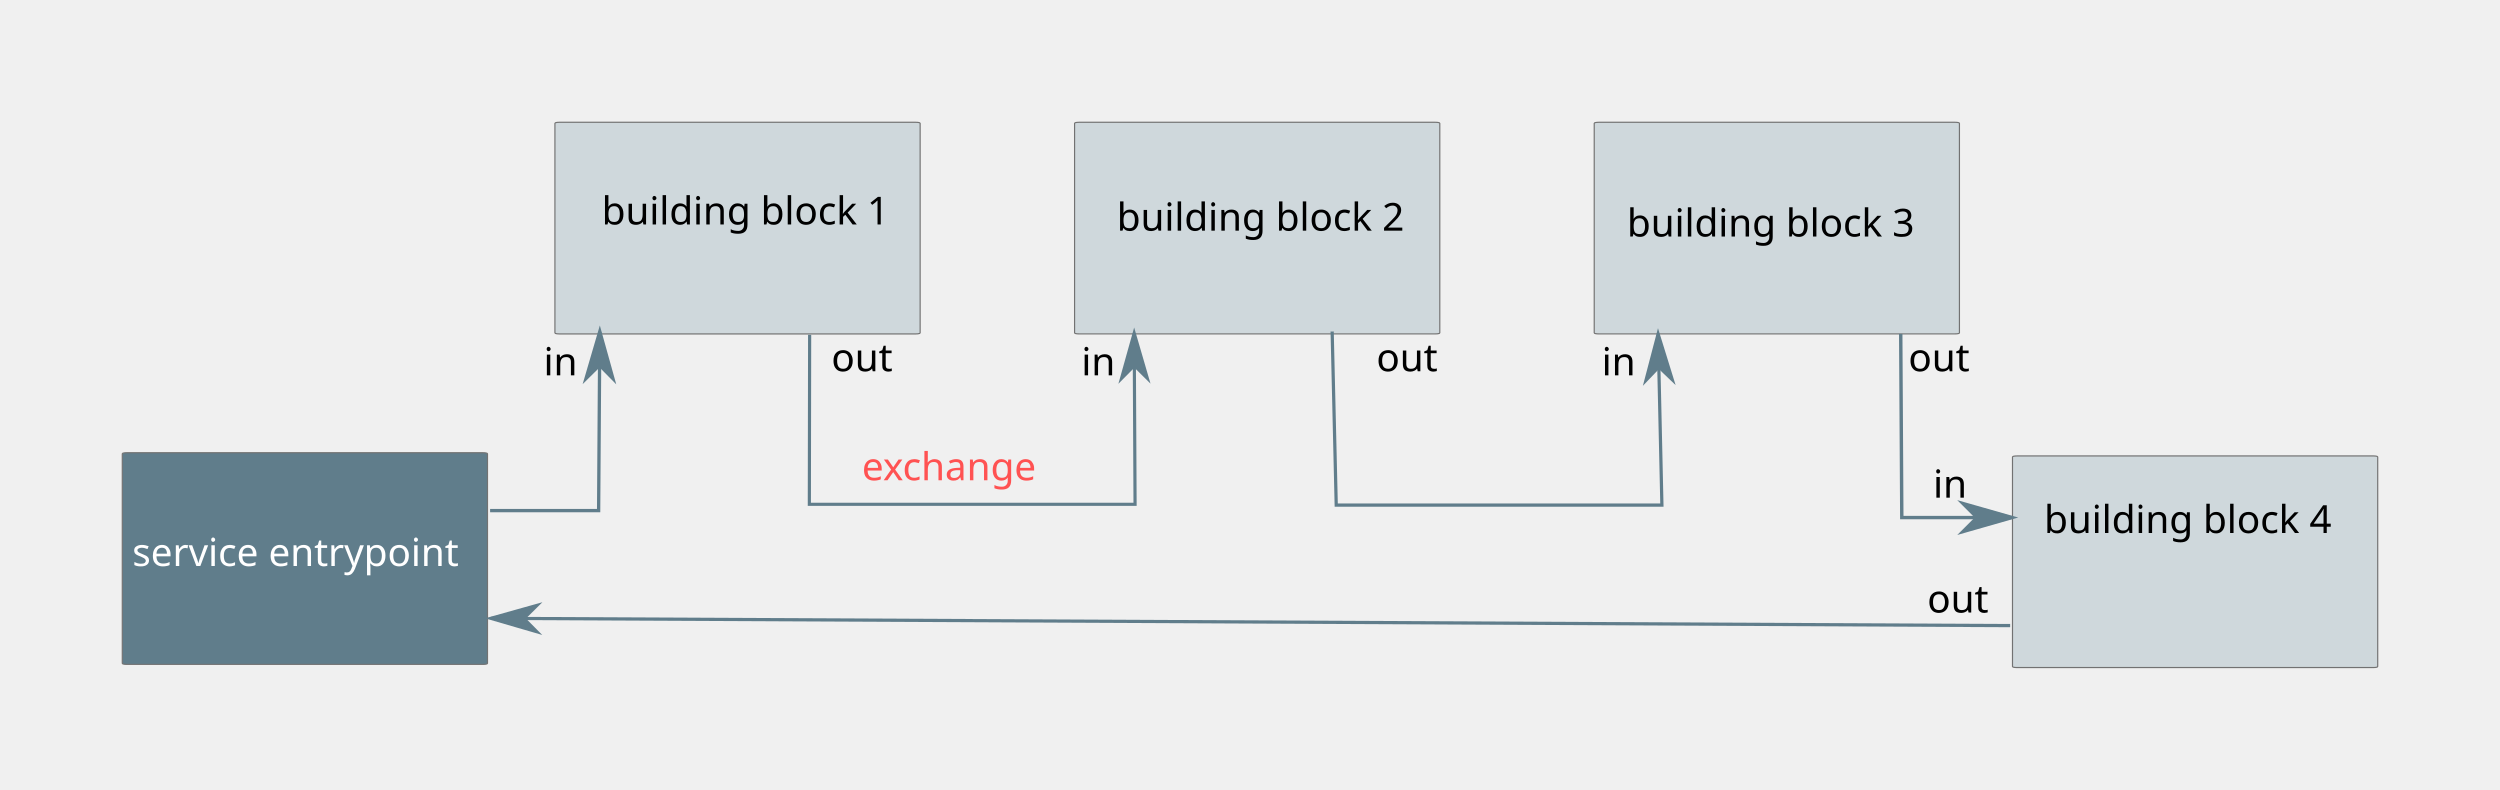
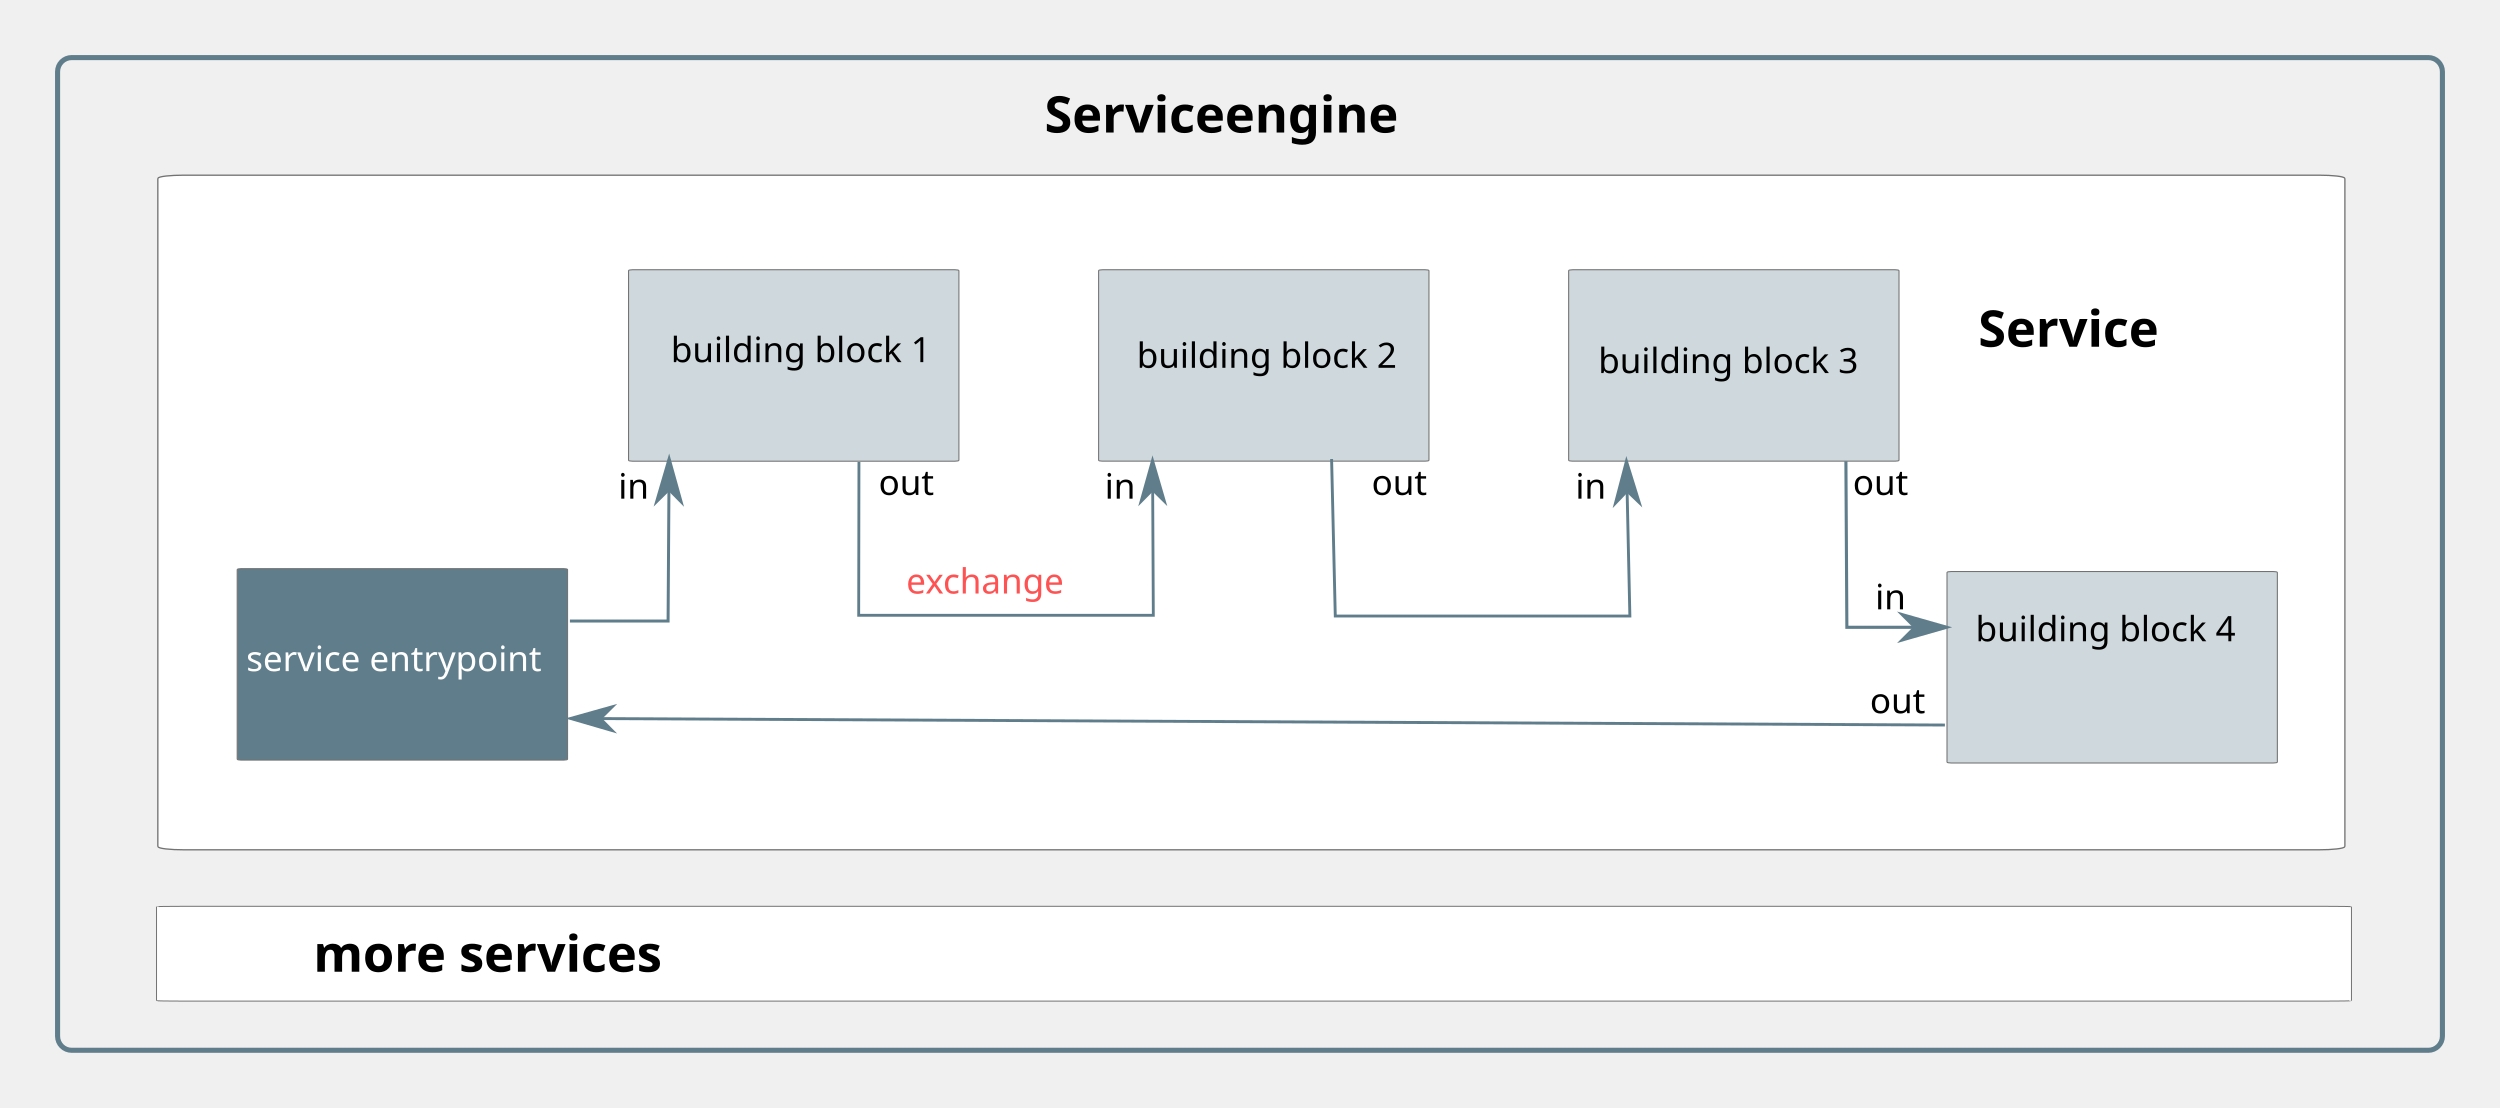
- <svg xmlns="http://www.w3.org/2000/svg" width="205.429mm" height="64.903mm" viewBox="0 0 205.429 64.903" version="1.1" id="svg8">
+ <svg xmlns="http://www.w3.org/2000/svg" width="227.105mm" height="100.642mm" viewBox="0 0 227.105 100.642" version="1.1" id="svg8">
  <defs id="defs2">
-     <marker style="overflow:visible" id="marker6471" refX="0.0" refY="0.0" orient="auto">
-       <path transform="scale(0.8) translate(12.5,0)" style="fill-rule:evenodd;stroke:#000000;stroke-width:1pt;stroke-opacity:1;fill:#000000;fill-opacity:1" d="M 0.0,0.0 L 5.0,-5.0 L -12.5,0.0 L 5.0,5.0 L 0.0,0.0 z " id="path6469" />
+     <marker style="overflow:visible" id="marker6471" refX="0" refY="0" orient="auto">
+       <path transform="matrix(0.8,0,0,0.8,10,0)" style="fill:#000000;fill-opacity:1;fill-rule:evenodd;stroke:#000000;stroke-width:1pt;stroke-opacity:1" d="M 0,0 5,-5 -12.5,0 5,5 Z" id="path6469" />
    </marker>
-     <marker orient="auto" refY="0.0" refX="0.0" id="Arrow1Lstart" style="overflow:visible">
-       <path id="path5839" d="M 0.0,0.0 L 5.0,-5.0 L -12.5,0.0 L 5.0,5.0 L 0.0,0.0 z " style="fill-rule:evenodd;stroke:#607d8b;stroke-width:1pt;stroke-opacity:1;fill:#607d8b;fill-opacity:1" transform="scale(0.8) translate(12.5,0)" />
+     <marker orient="auto" refY="0" refX="0" id="Arrow1Lstart" style="overflow:visible">
+       <path id="path5839" d="M 0,0 5,-5 -12.5,0 5,5 Z" style="fill:#607d8b;fill-opacity:1;fill-rule:evenodd;stroke:#607d8b;stroke-width:1pt;stroke-opacity:1" transform="matrix(0.8,0,0,0.8,10,0)" />
    </marker>
-     <marker style="overflow:visible;" id="marker6369" refX="0.0" refY="0.0" orient="auto">
-       <path transform="scale(0.8) rotate(180) translate(12.5,0)" style="fill-rule:evenodd;stroke:#607d8b;stroke-width:1pt;stroke-opacity:1;fill:#607d8b;fill-opacity:1" d="M 0.0,0.0 L 5.0,-5.0 L -12.5,0.0 L 5.0,5.0 L 0.0,0.0 z " id="path6367" />
+     <marker style="overflow:visible" id="marker6369" refX="0" refY="0" orient="auto">
+       <path transform="matrix(-0.8,0,0,-0.8,-10,0)" style="fill:#607d8b;fill-opacity:1;fill-rule:evenodd;stroke:#607d8b;stroke-width:1pt;stroke-opacity:1" d="M 0,0 5,-5 -12.5,0 5,5 Z" id="path6367" />
    </marker>
-     <marker style="overflow:visible;" id="marker6339" refX="0.0" refY="0.0" orient="auto">
-       <path transform="scale(0.8) rotate(180) translate(12.5,0)" style="fill-rule:evenodd;stroke:#000000;stroke-width:1pt;stroke-opacity:1;fill:#000000;fill-opacity:1" d="M 0.0,0.0 L 5.0,-5.0 L -12.5,0.0 L 5.0,5.0 L 0.0,0.0 z " id="path6337" />
+     <marker style="overflow:visible" id="marker6339" refX="0" refY="0" orient="auto">
+       <path transform="matrix(-0.8,0,0,-0.8,-10,0)" style="fill:#000000;fill-opacity:1;fill-rule:evenodd;stroke:#000000;stroke-width:1pt;stroke-opacity:1" d="M 0,0 5,-5 -12.5,0 5,5 Z" id="path6337" />
    </marker>
-     <marker orient="auto" refY="0.0" refX="0.0" id="marker6175" style="overflow:visible;">
-       <path id="path6173" d="M 0.0,0.0 L 5.0,-5.0 L -12.5,0.0 L 5.0,5.0 L 0.0,0.0 z " style="fill-rule:evenodd;stroke:#607d8b;stroke-width:1pt;stroke-opacity:1;fill:#607d8b;fill-opacity:1" transform="scale(0.8) rotate(180) translate(12.5,0)" />
+     <marker orient="auto" refY="0" refX="0" id="marker6175" style="overflow:visible">
+       <path id="path6173" d="M 0,0 5,-5 -12.5,0 5,5 Z" style="fill:#607d8b;fill-opacity:1;fill-rule:evenodd;stroke:#607d8b;stroke-width:1pt;stroke-opacity:1" transform="matrix(-0.8,0,0,-0.8,-10,0)" />
    </marker>
-     <marker style="overflow:visible;" id="marker6141" refX="0.0" refY="0.0" orient="auto">
-       <path transform="scale(0.8) rotate(180) translate(12.5,0)" style="fill-rule:evenodd;stroke:#607d8b;stroke-width:1pt;stroke-opacity:1;fill:#607d8b;fill-opacity:1" d="M 0.0,0.0 L 5.0,-5.0 L -12.5,0.0 L 5.0,5.0 L 0.0,0.0 z " id="path6139" />
+     <marker style="overflow:visible" id="marker6141" refX="0" refY="0" orient="auto">
+       <path transform="matrix(-0.8,0,0,-0.8,-10,0)" style="fill:#607d8b;fill-opacity:1;fill-rule:evenodd;stroke:#607d8b;stroke-width:1pt;stroke-opacity:1" d="M 0,0 5,-5 -12.5,0 5,5 Z" id="path6139" />
    </marker>
-     <marker orient="auto" refY="0.0" refX="0.0" id="Arrow1Lend" style="overflow:visible;">
-       <path id="path5842" d="M 0.0,0.0 L 5.0,-5.0 L -12.5,0.0 L 5.0,5.0 L 0.0,0.0 z " style="fill-rule:evenodd;stroke:#607d8b;stroke-width:1pt;stroke-opacity:1;fill:#607d8b;fill-opacity:1" transform="scale(0.8) rotate(180) translate(12.5,0)" />
+     <marker orient="auto" refY="0" refX="0" id="Arrow1Lend" style="overflow:visible">
+       <path id="path5842" d="M 0,0 5,-5 -12.5,0 5,5 Z" style="fill:#607d8b;fill-opacity:1;fill-rule:evenodd;stroke:#607d8b;stroke-width:1pt;stroke-opacity:1" transform="matrix(-0.8,0,0,-0.8,-10,0)" />
    </marker>
  </defs>
-   <g id="layer1" transform="translate(-6.692998,-63.77166)">
+   <g id="layer1" transform="translate(4.80679,-49.31552)">
+     <path style="fill:#ffffff;fill-opacity:1;fill-rule:nonzero;stroke:#727272;stroke-width:0.242;stroke-linecap:round;stroke-linejoin:miter;stroke-miterlimit:4;stroke-dasharray:none;stroke-dashoffset:0;stroke-opacity:1;paint-order:stroke fill markers" d="m 11.921,65.289 h 193.897 c 1.29,0 2.329,0.12 2.329,0.269 v 60.626 c 0,0.149 -1.039,0.269 -2.329,0.269 H 11.921 c -1.29,0 -2.329,-0.12 -2.329,-0.269 V 65.558 c 0,-0.149 1.039,-0.269 2.329,-0.269 z" id="rect40165-8-8" />
    <path style="fill:#cfd8dc;fill-opacity:1;fill-rule:nonzero;stroke:#727272;stroke-width:0.097;stroke-linecap:round;stroke-linejoin:round;stroke-miterlimit:4;stroke-dasharray:none;stroke-dashoffset:0;stroke-opacity:1" d="m 52.644,73.82 h 29.306 c 0.195,0 0.352,0.034 0.352,0.077 v 17.236 c 0,0.042 -0.157,0.077 -0.352,0.077 H 52.644 c -0.195,0 -0.352,-0.034 -0.352,-0.077 V 73.897 c 0,-0.042 0.157,-0.077 0.352,-0.077 z" id="rect40165" />
    <path style="fill:#cfd8dc;fill-opacity:1;fill-rule:nonzero;stroke:#727272;stroke-width:0.097;stroke-linecap:round;stroke-linejoin:round;stroke-miterlimit:4;stroke-dasharray:none;stroke-dashoffset:0;stroke-opacity:1" d="m 95.345,73.82 h 29.306 c 0.195,0 0.352,0.034 0.352,0.076 v 17.236 c 0,0.042 -0.157,0.076 -0.352,0.076 H 95.345 c -0.195,0 -0.352,-0.034 -0.352,-0.076 V 73.897 c 0,-0.042 0.157,-0.076 0.352,-0.076 z" id="rect40165-7" />
    <path style="fill:#cfd8dc;fill-opacity:1;fill-rule:nonzero;stroke:#727272;stroke-width:0.097;stroke-linecap:round;stroke-linejoin:round;stroke-miterlimit:4;stroke-dasharray:none;stroke-dashoffset:0;stroke-opacity:1" d="m 138.045,73.82 h 29.306 c 0.195,0 0.352,0.034 0.352,0.076 v 17.236 c 0,0.042 -0.157,0.076 -0.352,0.076 h -29.306 c -0.195,0 -0.352,-0.034 -0.352,-0.076 V 73.897 c 0,-0.042 0.157,-0.076 0.352,-0.076 z" id="rect40165-2" />
    <path style="fill:#cfd8dc;fill-opacity:1;fill-rule:nonzero;stroke:#727272;stroke-width:0.097;stroke-linecap:round;stroke-linejoin:round;stroke-miterlimit:4;stroke-dasharray:none;stroke-dashoffset:0;stroke-opacity:1" d="m 172.415,101.237 h 29.306 c 0.195,0 0.352,0.034 0.352,0.076 v 17.236 c 0,0.042 -0.157,0.076 -0.352,0.076 h -29.306 c -0.195,0 -0.352,-0.034 -0.352,-0.076 V 101.314 c 0,-0.042 0.157,-0.076 0.352,-0.076 z" id="rect40165-29" />
    <path style="fill:#607d8b;fill-opacity:1;fill-rule:nonzero;stroke:#727272;stroke-width:0.097;stroke-linecap:round;stroke-linejoin:round;stroke-miterlimit:4;stroke-dasharray:none;stroke-dashoffset:0;stroke-opacity:1" d="m 17.093,100.975 h 29.306 c 0.195,0 0.352,0.034 0.352,0.076 v 17.236 c 0,0.042 -0.157,0.076 -0.352,0.076 H 17.093 c -0.195,0 -0.352,-0.034 -0.352,-0.076 v -17.236 c 0,-0.042 0.157,-0.076 0.352,-0.076 z" id="rect40165-8" />
-     <path style="fill:none;fill-rule:evenodd;stroke:#607d8b;stroke-width:0.272;stroke-linecap:butt;stroke-linejoin:miter;stroke-opacity:1;stroke-miterlimit:4;stroke-dasharray:none;marker-end:url(#Arrow1Lend);fill-opacity:1" d="m 46.966,105.729 h 8.917 l 0.096,-14.689" id="path5710" />
+     <path style="fill:none;fill-opacity:1;fill-rule:evenodd;stroke:#607d8b;stroke-width:0.272;stroke-linecap:butt;stroke-linejoin:miter;stroke-miterlimit:4;stroke-dasharray:none;stroke-opacity:1;marker-end:url(#Arrow1Lend)" d="m 46.966,105.729 h 8.917 l 0.096,-14.689" id="path5710" />
    <path style="fill:none;fill-rule:evenodd;stroke:#607d8b;stroke-width:0.26px;stroke-linecap:butt;stroke-linejoin:miter;stroke-opacity:1;marker-end:url(#marker6141)" d="m 73.222,91.282 -0.024,13.93 h 26.765 l -0.072,-14.026" id="path5712" />
    <path style="fill:none;fill-rule:evenodd;stroke:#607d8b;stroke-width:0.265px;stroke-linecap:butt;stroke-linejoin:miter;stroke-opacity:1;marker-end:url(#marker6175)" d="m 116.158,91.013 0.335,14.264 h 26.761 l -0.311,-14.025" id="path5712-4" />
    <path style="fill:none;fill-rule:evenodd;stroke:#607d8b;stroke-width:0.282px;stroke-linecap:butt;stroke-linejoin:miter;stroke-opacity:1;marker-start:url(#Arrow1Lstart)" d="m 171.987,106.298 -9.021,0.004 -0.087,-15.091" id="path5710-6" />
    <text xml:space="preserve" style="font-style:normal;font-variant:normal;font-weight:normal;font-stretch:normal;font-size:3.175px;line-height:90%;font-family:'Roboto Slab';-inkscape-font-specification:'Roboto Slab, Normal';font-variant-ligatures:normal;font-variant-caps:normal;font-variant-numeric:normal;font-feature-settings:normal;text-align:start;letter-spacing:0px;word-spacing:0px;writing-mode:lr-tb;text-anchor:start;fill:#000000;fill-opacity:1;stroke:none;stroke-width:0.265px;stroke-linecap:butt;stroke-linejoin:miter;stroke-opacity:1" x="51.362" y="94.614" id="text5746">
      <tspan id="tspan5744" x="51.362" y="94.614" style="font-style:normal;font-variant:normal;font-weight:normal;font-stretch:normal;font-size:3.175px;line-height:90%;font-family:'Roboto Slab';-inkscape-font-specification:'Roboto Slab, Normal';font-variant-ligatures:normal;font-variant-caps:normal;font-variant-numeric:normal;font-feature-settings:normal;text-align:start;writing-mode:lr-tb;text-anchor:start;stroke-width:0.265px">in</tspan>
    </text>
    <text xml:space="preserve" style="font-style:normal;font-variant:normal;font-weight:normal;font-stretch:normal;font-size:3.175px;line-height:90%;font-family:'Roboto Slab';-inkscape-font-specification:'Roboto Slab, Normal';font-variant-ligatures:normal;font-variant-caps:normal;font-variant-numeric:normal;font-feature-settings:normal;text-align:start;letter-spacing:0px;word-spacing:0px;writing-mode:lr-tb;text-anchor:start;fill:#000000;fill-opacity:1;stroke:none;stroke-width:0.265px;stroke-linecap:butt;stroke-linejoin:miter;stroke-opacity:1" x="75.01" y="94.278" id="text5750">
      <tspan id="tspan5748" x="75.01" y="94.278" style="stroke-width:0.265px">out</tspan>
    </text>
    <text xml:space="preserve" style="font-style:normal;font-variant:normal;font-weight:normal;font-stretch:normal;font-size:3.175px;line-height:90%;font-family:'Roboto Slab';-inkscape-font-specification:'Roboto Slab, Normal';font-variant-ligatures:normal;font-variant-caps:normal;font-variant-numeric:normal;font-feature-settings:normal;text-align:start;letter-spacing:0px;word-spacing:0px;writing-mode:lr-tb;text-anchor:start;fill:#000000;fill-opacity:1;stroke:none;stroke-width:0.265px;stroke-linecap:butt;stroke-linejoin:miter;stroke-opacity:1" x="95.553" y="94.614" id="text5754">
      <tspan id="tspan5752" x="95.553" y="94.614" style="stroke-width:0.265px">in</tspan>
    </text>
    <text xml:space="preserve" style="font-style:normal;font-variant:normal;font-weight:normal;font-stretch:normal;font-size:3.175px;line-height:90%;font-family:'Roboto Slab';-inkscape-font-specification:'Roboto Slab, Normal';font-variant-ligatures:normal;font-variant-caps:normal;font-variant-numeric:normal;font-feature-settings:normal;text-align:start;letter-spacing:0px;word-spacing:0px;writing-mode:lr-tb;text-anchor:start;fill:#000000;fill-opacity:1;stroke:none;stroke-width:0.265px;stroke-linecap:butt;stroke-linejoin:miter;stroke-opacity:1" x="119.798" y="94.278" id="text5758">
      <tspan id="tspan5756" x="119.798" y="94.278" style="stroke-width:0.265px">out</tspan>
    </text>
    <text xml:space="preserve" style="font-style:normal;font-variant:normal;font-weight:normal;font-stretch:normal;font-size:3.175px;line-height:90%;font-family:'Roboto Slab';-inkscape-font-specification:'Roboto Slab, Normal';font-variant-ligatures:normal;font-variant-caps:normal;font-variant-numeric:normal;font-feature-settings:normal;text-align:start;letter-spacing:0px;word-spacing:0px;writing-mode:lr-tb;text-anchor:start;fill:#000000;fill-opacity:1;stroke:none;stroke-width:0.265px;stroke-linecap:butt;stroke-linejoin:miter;stroke-opacity:1" x="138.311" y="94.614" id="text5762">
      <tspan id="tspan5760" x="138.311" y="94.614" style="stroke-width:0.265px">in</tspan>
    </text>
    <text xml:space="preserve" style="font-style:normal;font-variant:normal;font-weight:normal;font-stretch:normal;font-size:3.175px;line-height:90%;font-family:'Roboto Slab';-inkscape-font-specification:'Roboto Slab, Normal';font-variant-ligatures:normal;font-variant-caps:normal;font-variant-numeric:normal;font-feature-settings:normal;text-align:start;letter-spacing:0px;word-spacing:0px;writing-mode:lr-tb;text-anchor:start;fill:#000000;fill-opacity:1;stroke:none;stroke-width:0.265px;stroke-linecap:butt;stroke-linejoin:miter;stroke-opacity:1" x="163.511" y="94.278" id="text5766">
      <tspan id="tspan5764" x="163.511" y="94.278" style="stroke-width:0.265px">out</tspan>
    </text>
    <text xml:space="preserve" style="font-style:normal;font-variant:normal;font-weight:normal;font-stretch:normal;font-size:3.175px;line-height:90%;font-family:'Roboto Slab';-inkscape-font-specification:'Roboto Slab, Normal';font-variant-ligatures:normal;font-variant-caps:normal;font-variant-numeric:normal;font-feature-settings:normal;text-align:start;letter-spacing:0px;word-spacing:0px;writing-mode:lr-tb;text-anchor:start;fill:#000000;fill-opacity:1;stroke:none;stroke-width:0.265px;stroke-linecap:butt;stroke-linejoin:miter;stroke-opacity:1" x="165.542" y="104.668" id="text5770">
      <tspan id="tspan5768" x="165.542" y="104.668" style="stroke-width:0.265px">in</tspan>
    </text>
    <text xml:space="preserve" style="font-style:normal;font-variant:normal;font-weight:normal;font-stretch:normal;font-size:3.175px;line-height:90%;font-family:'Roboto Slab';-inkscape-font-specification:'Roboto Slab, Normal';font-variant-ligatures:normal;font-variant-caps:normal;font-variant-numeric:normal;font-feature-settings:normal;text-align:start;letter-spacing:0px;word-spacing:0px;writing-mode:lr-tb;text-anchor:start;fill:#000000;fill-opacity:1;stroke:none;stroke-width:0.265px;stroke-linecap:butt;stroke-linejoin:miter;stroke-opacity:1" x="165.064" y="114.104" id="text5774">
      <tspan id="tspan5772" x="165.064" y="114.104" style="stroke-width:0.265px">out</tspan>
    </text>
    <path style="fill:none;fill-rule:evenodd;stroke:#607d8b;stroke-width:0.265px;stroke-linecap:butt;stroke-linejoin:miter;stroke-opacity:1;marker-end:url(#marker6369)" d="M 171.872,115.179 47.062,114.582" id="path5776" />
    <text xml:space="preserve" style="font-style:normal;font-variant:normal;font-weight:normal;font-stretch:normal;font-size:3.175px;line-height:90%;font-family:'Roboto Slab';-inkscape-font-specification:'Roboto Slab, Normal';font-variant-ligatures:normal;font-variant-caps:normal;font-variant-numeric:normal;font-feature-settings:normal;text-align:start;letter-spacing:0px;word-spacing:0px;writing-mode:lr-tb;text-anchor:start;fill:#000000;fill-opacity:1;stroke:none;stroke-width:0.265px;stroke-linecap:butt;stroke-linejoin:miter;stroke-opacity:1" x="56.139" y="82.215" id="text5780">
      <tspan id="tspan5778" x="56.139" y="82.215" style="stroke-width:0.265px">building block 1</tspan>
    </text>
    <text xml:space="preserve" style="font-style:normal;font-variant:normal;font-weight:normal;font-stretch:normal;font-size:3.175px;line-height:90%;font-family:'Roboto Slab';-inkscape-font-specification:'Roboto Slab, Normal';font-variant-ligatures:normal;font-variant-caps:normal;font-variant-numeric:normal;font-feature-settings:normal;text-align:start;letter-spacing:0px;word-spacing:0px;writing-mode:lr-tb;text-anchor:start;fill:#000000;fill-opacity:1;stroke:none;stroke-width:0.265px;stroke-linecap:butt;stroke-linejoin:miter;stroke-opacity:1" x="98.465" y="82.727" id="text5780-8">
      <tspan id="tspan5778-2" x="98.465" y="82.727" style="stroke-width:0.265px">building block 2</tspan>
    </text>
    <text xml:space="preserve" style="font-style:normal;font-variant:normal;font-weight:normal;font-stretch:normal;font-size:3.175px;line-height:90%;font-family:'Roboto Slab';-inkscape-font-specification:'Roboto Slab, Normal';font-variant-ligatures:normal;font-variant-caps:normal;font-variant-numeric:normal;font-feature-settings:normal;text-align:start;letter-spacing:0px;word-spacing:0px;writing-mode:lr-tb;text-anchor:start;fill:#000000;fill-opacity:1;stroke:none;stroke-width:0.265px;stroke-linecap:butt;stroke-linejoin:miter;stroke-opacity:1" x="140.387" y="83.205" id="text5780-86">
      <tspan id="tspan5778-3" x="140.387" y="83.205" style="stroke-width:0.265px">building block 3</tspan>
    </text>
    <text xml:space="preserve" style="font-style:normal;font-variant:normal;font-weight:normal;font-stretch:normal;font-size:3.175px;line-height:90%;font-family:'Roboto Slab';-inkscape-font-specification:'Roboto Slab, Normal';font-variant-ligatures:normal;font-variant-caps:normal;font-variant-numeric:normal;font-feature-settings:normal;text-align:start;letter-spacing:0px;word-spacing:0px;writing-mode:lr-tb;text-anchor:start;fill:#000000;fill-opacity:1;stroke:none;stroke-width:0.265px;stroke-linecap:butt;stroke-linejoin:miter;stroke-opacity:1" x="174.665" y="107.569" id="text5780-84">
      <tspan id="tspan5778-20" x="174.665" y="107.569" style="stroke-width:0.265px">building block 4</tspan>
    </text>
-     <text xml:space="preserve" style="font-style:normal;font-variant:normal;font-weight:normal;font-stretch:normal;font-size:3.175px;line-height:90%;font-family:'Roboto Slab';-inkscape-font-specification:'Roboto Slab, Normal';font-variant-ligatures:normal;font-variant-caps:normal;font-variant-numeric:normal;font-feature-settings:normal;text-align:start;letter-spacing:0px;word-spacing:0px;writing-mode:lr-tb;text-anchor:start;fill:#ffffff;fill-opacity:1;stroke:none;stroke-width:0.265px;stroke-linecap:butt;stroke-linejoin:miter;stroke-opacity:1;" x="17.562" y="110.282" id="text5818">
-       <tspan id="tspan5816" x="17.562" y="110.282" style="stroke-width:0.265px;fill:#ffffff;">service entrypoint</tspan>
+     <text xml:space="preserve" style="font-style:normal;font-variant:normal;font-weight:normal;font-stretch:normal;font-size:3.175px;line-height:90%;font-family:'Roboto Slab';-inkscape-font-specification:'Roboto Slab, Normal';font-variant-ligatures:normal;font-variant-caps:normal;font-variant-numeric:normal;font-feature-settings:normal;text-align:start;letter-spacing:0px;word-spacing:0px;writing-mode:lr-tb;text-anchor:start;fill:#ffffff;fill-opacity:1;stroke:none;stroke-width:0.265px;stroke-linecap:butt;stroke-linejoin:miter;stroke-opacity:1" x="17.562" y="110.282" id="text5818">
+       <tspan id="tspan5816" x="17.562" y="110.282" style="fill:#ffffff;stroke-width:0.265px">service entrypoint</tspan>
    </text>
-     <text xml:space="preserve" style="font-style:normal;font-variant:normal;font-weight:normal;font-stretch:normal;font-size:3.175px;line-height:4.762px;font-family:'Roboto Slab';-inkscape-font-specification:'Roboto Slab, Normal';font-variant-ligatures:normal;font-variant-caps:normal;font-variant-numeric:normal;font-feature-settings:normal;text-align:start;letter-spacing:0px;word-spacing:0px;writing-mode:lr-tb;text-anchor:start;fill:#ff5252;fill-opacity:1;stroke:none;stroke-width:0.265px;stroke-linecap:butt;stroke-linejoin:miter;stroke-opacity:1;" x="77.518" y="103.235" id="text6565">
-       <tspan id="tspan6563" x="77.518" y="103.235" style="stroke-width:0.265px;fill:#ff5252;fill-opacity:1;">exchange</tspan>
+     <text xml:space="preserve" style="font-style:normal;font-variant:normal;font-weight:normal;font-stretch:normal;font-size:3.175px;line-height:4.762px;font-family:'Roboto Slab';-inkscape-font-specification:'Roboto Slab, Normal';font-variant-ligatures:normal;font-variant-caps:normal;font-variant-numeric:normal;font-feature-settings:normal;text-align:start;letter-spacing:0px;word-spacing:0px;writing-mode:lr-tb;text-anchor:start;fill:#ff5252;fill-opacity:1;stroke:none;stroke-width:0.265px;stroke-linecap:butt;stroke-linejoin:miter;stroke-opacity:1" x="77.518" y="103.235" id="text6565">
+       <tspan id="tspan6563" x="77.518" y="103.235" style="fill:#ff5252;fill-opacity:1;stroke-width:0.265px">exchange</tspan>
    </text>
+     <text xml:space="preserve" style="font-style:normal;font-variant:normal;font-weight:bold;font-stretch:normal;font-size:4.586px;line-height:110%;font-family:'Roboto Slab';-inkscape-font-specification:'Roboto Slab, Bold';font-variant-ligatures:normal;font-variant-caps:normal;font-variant-numeric:normal;font-feature-settings:normal;text-align:start;letter-spacing:0px;word-spacing:0px;writing-mode:lr-tb;text-anchor:start;fill:#000000;fill-opacity:1;stroke:none;stroke-width:0.265px;stroke-linecap:butt;stroke-linejoin:miter;stroke-opacity:1" x="90.075" y="61.356" id="text5780-7">
+       <tspan id="tspan5778-25" x="90.075" y="61.356" style="font-style:normal;font-variant:normal;font-weight:bold;font-stretch:normal;font-size:4.586px;line-height:110%;font-family:'Roboto Slab';-inkscape-font-specification:'Roboto Slab, Bold';font-variant-ligatures:normal;font-variant-caps:normal;font-variant-numeric:normal;font-feature-settings:normal;text-align:start;writing-mode:lr-tb;text-anchor:start;fill:#000000;fill-opacity:1;stroke-width:0.265px">Serviceengine</tspan>
+     </text>
+     <text xml:space="preserve" style="font-style:normal;font-variant:normal;font-weight:bold;font-stretch:normal;font-size:4.586px;line-height:5.045px;font-family:'Roboto Slab';-inkscape-font-specification:'Roboto Slab, Bold';font-variant-ligatures:normal;font-variant-caps:normal;font-variant-numeric:normal;font-feature-settings:normal;text-align:start;letter-spacing:0px;word-spacing:0px;writing-mode:lr-tb;text-anchor:start;fill:#000000;fill-opacity:1;stroke:none;stroke-width:0.265px;stroke-linecap:butt;stroke-linejoin:miter;stroke-opacity:1" x="174.9" y="80.813" id="text5780-7-8">
+       <tspan id="tspan5778-25-4" x="174.9" y="80.813" style="font-style:normal;font-variant:normal;font-weight:bold;font-stretch:normal;font-size:4.586px;line-height:5.045px;font-family:'Roboto Slab';-inkscape-font-specification:'Roboto Slab, Bold';font-variant-ligatures:normal;font-variant-caps:normal;font-variant-numeric:normal;font-feature-settings:normal;text-align:start;writing-mode:lr-tb;text-anchor:start;fill:#000000;fill-opacity:1;stroke-width:0.265px">Service</tspan>
+     </text>
+     <path style="fill:#ffffff;fill-opacity:1;fill-rule:nonzero;stroke:#727272;stroke-width:0.091;stroke-linecap:round;stroke-linejoin:round;stroke-miterlimit:4;stroke-dasharray:none;stroke-dashoffset:0;stroke-opacity:1" d="m 11.751,131.647 h 194.715 c 1.296,0 2.339,0.017 2.339,0.038 v 8.534 c 0,0.021 -1.043,0.038 -2.339,0.038 H 11.751 c -1.296,0 -2.339,-0.017 -2.339,-0.038 v -8.534 c 0,-0.021 1.043,-0.038 2.339,-0.038 z" id="rect40165-8-8-0-1" />
+     <text xml:space="preserve" style="font-style:normal;font-variant:normal;font-weight:bold;font-stretch:normal;font-size:4.586px;line-height:5.045px;font-family:'Roboto Slab';-inkscape-font-specification:'Roboto Slab, Bold';font-variant-ligatures:normal;font-variant-caps:normal;font-variant-numeric:normal;font-feature-settings:normal;text-align:start;letter-spacing:0px;word-spacing:0px;writing-mode:lr-tb;text-anchor:start;fill:#000000;fill-opacity:1;stroke:none;stroke-width:0.265px;stroke-linecap:butt;stroke-linejoin:miter;stroke-opacity:1" x="23.66" y="137.589" id="text5780-7-8-1">
+       <tspan id="tspan5778-25-4-2" x="23.66" y="137.589" style="font-style:normal;font-variant:normal;font-weight:bold;font-stretch:normal;font-size:4.586px;line-height:5.045px;font-family:'Roboto Slab';-inkscape-font-specification:'Roboto Slab, Bold';font-variant-ligatures:normal;font-variant-caps:normal;font-variant-numeric:normal;font-feature-settings:normal;text-align:start;writing-mode:lr-tb;text-anchor:start;fill:#000000;fill-opacity:1;stroke-width:0.265px">more services</tspan>
+     </text>
+     <rect style="opacity:1;fill:none;fill-opacity:1;fill-rule:evenodd;stroke:#607d8b;stroke-width:0.462;stroke-linecap:round;stroke-linejoin:bevel;stroke-miterlimit:4;stroke-dasharray:none;stroke-dashoffset:0;stroke-opacity:1" id="rect5641" width="216.643" height="90.18" x="0.424" y="54.546" ry="1.28" />
  </g>
</svg>
